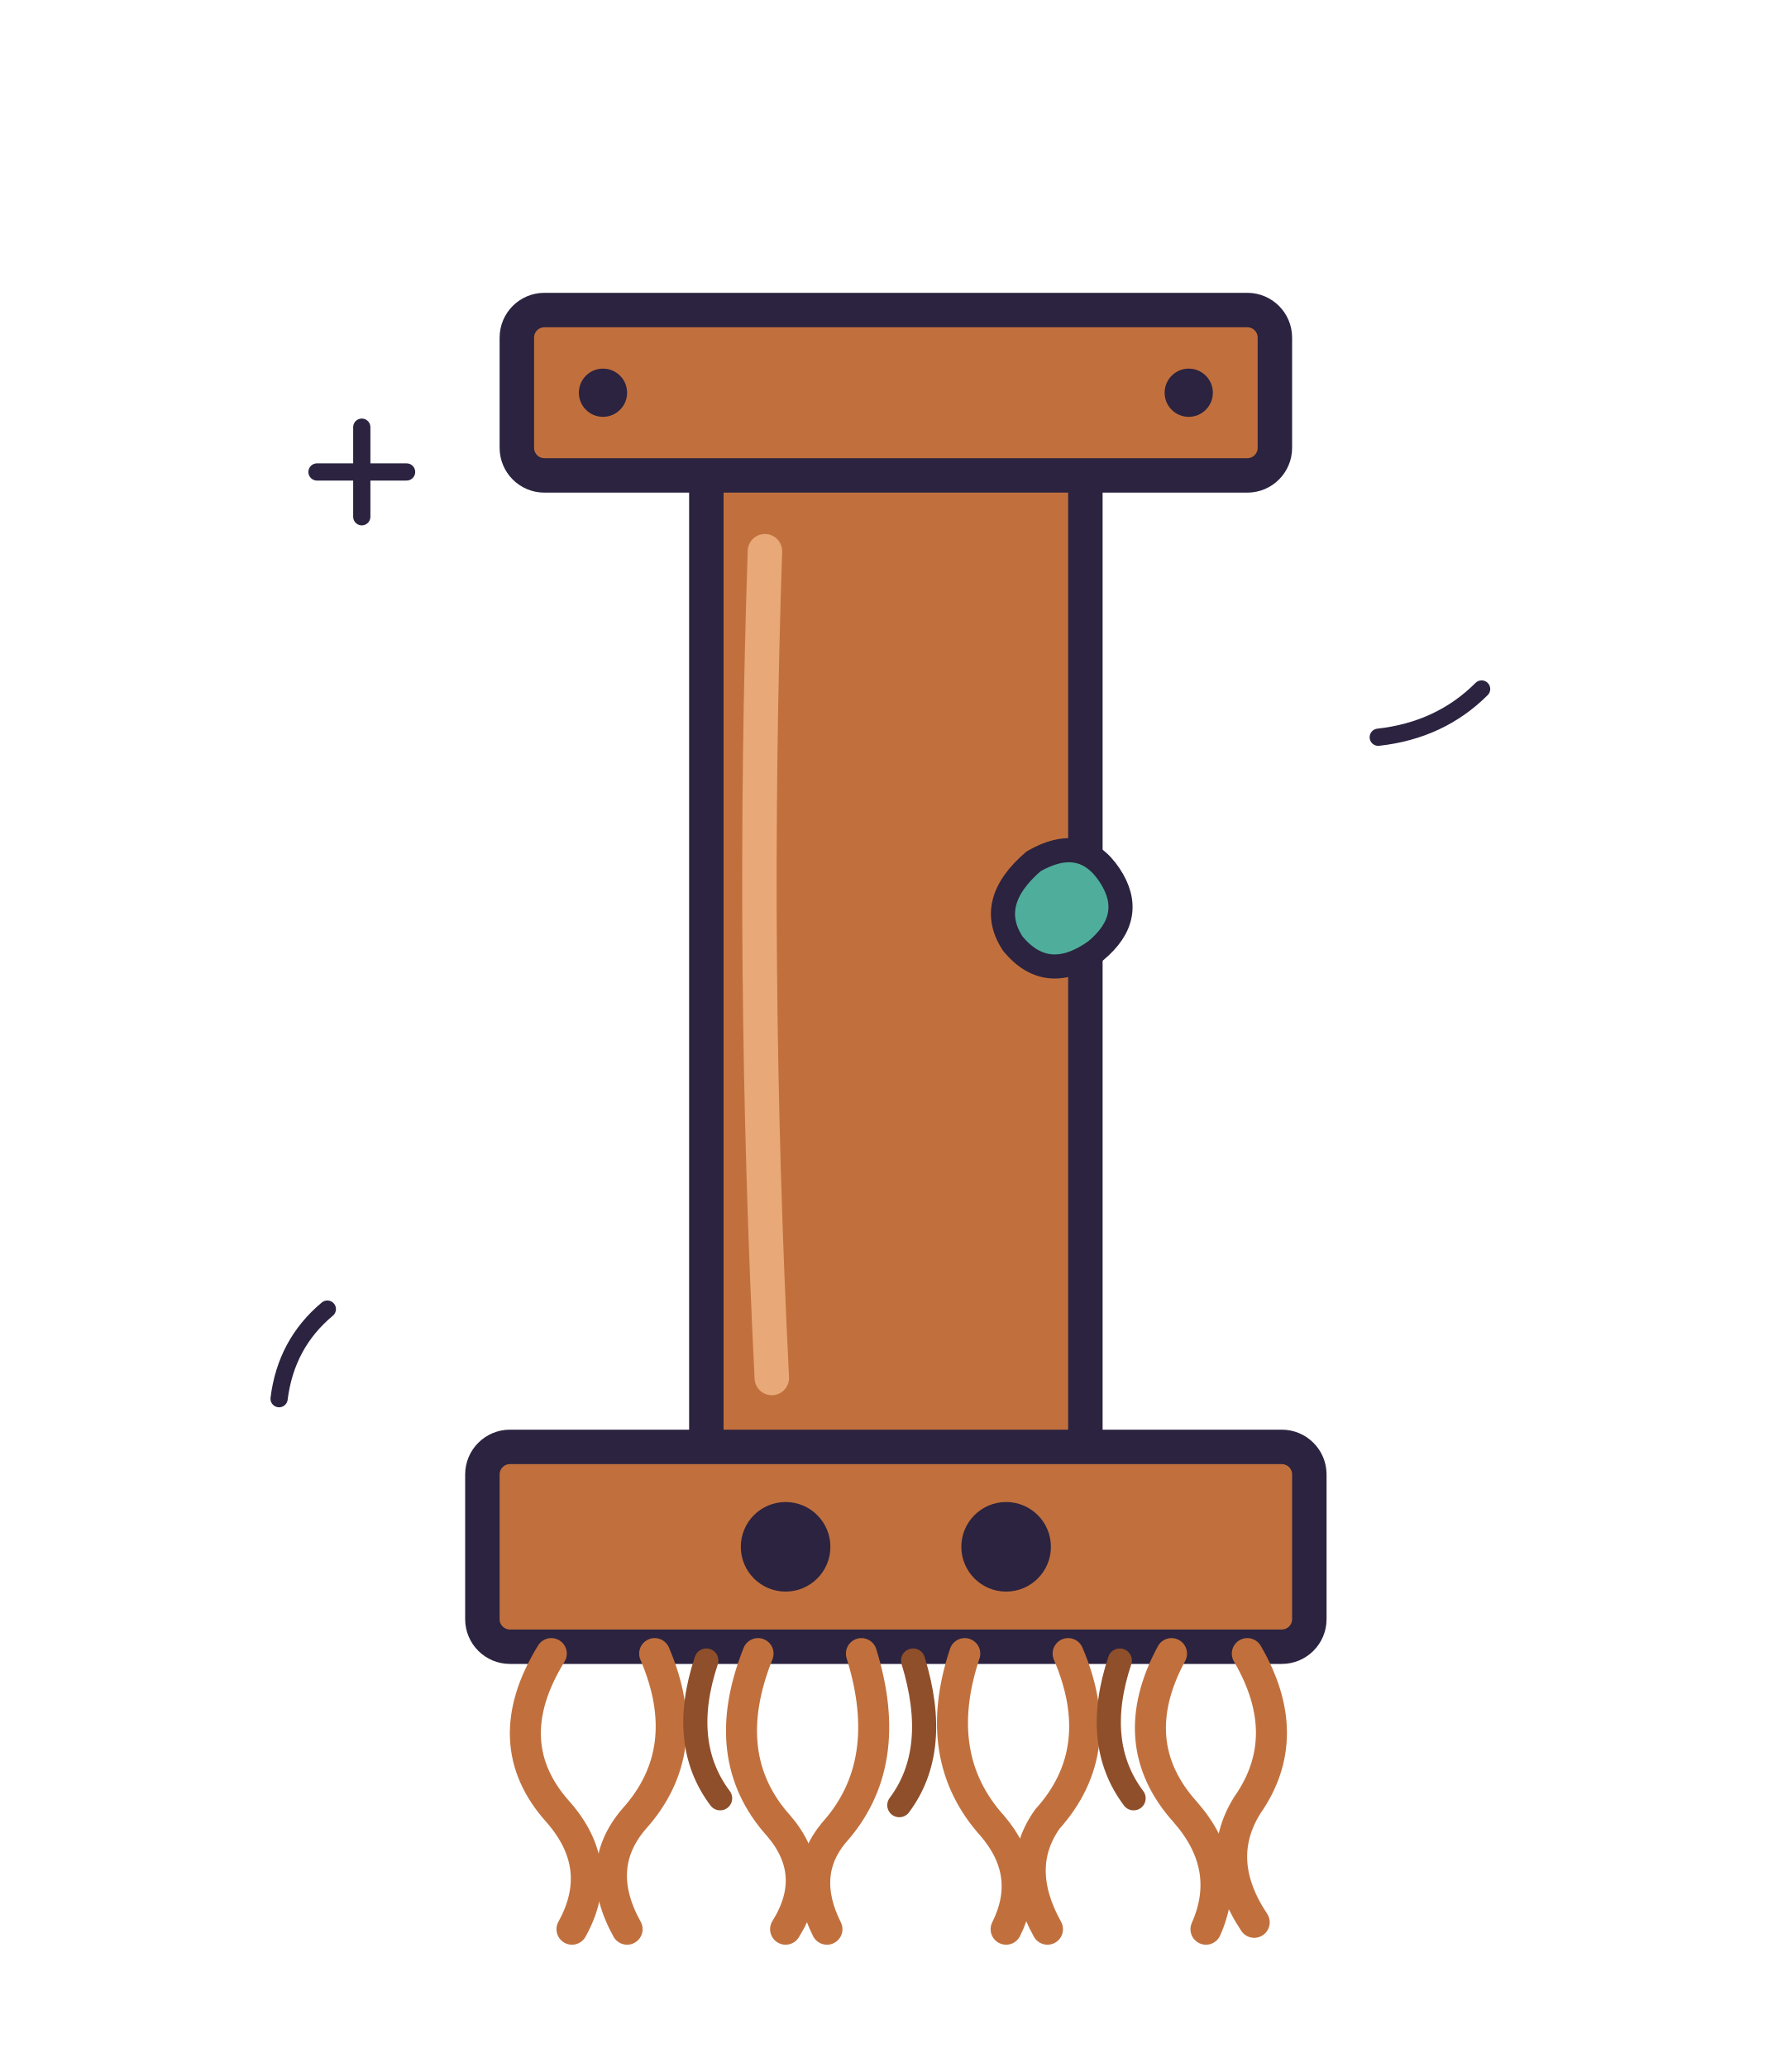
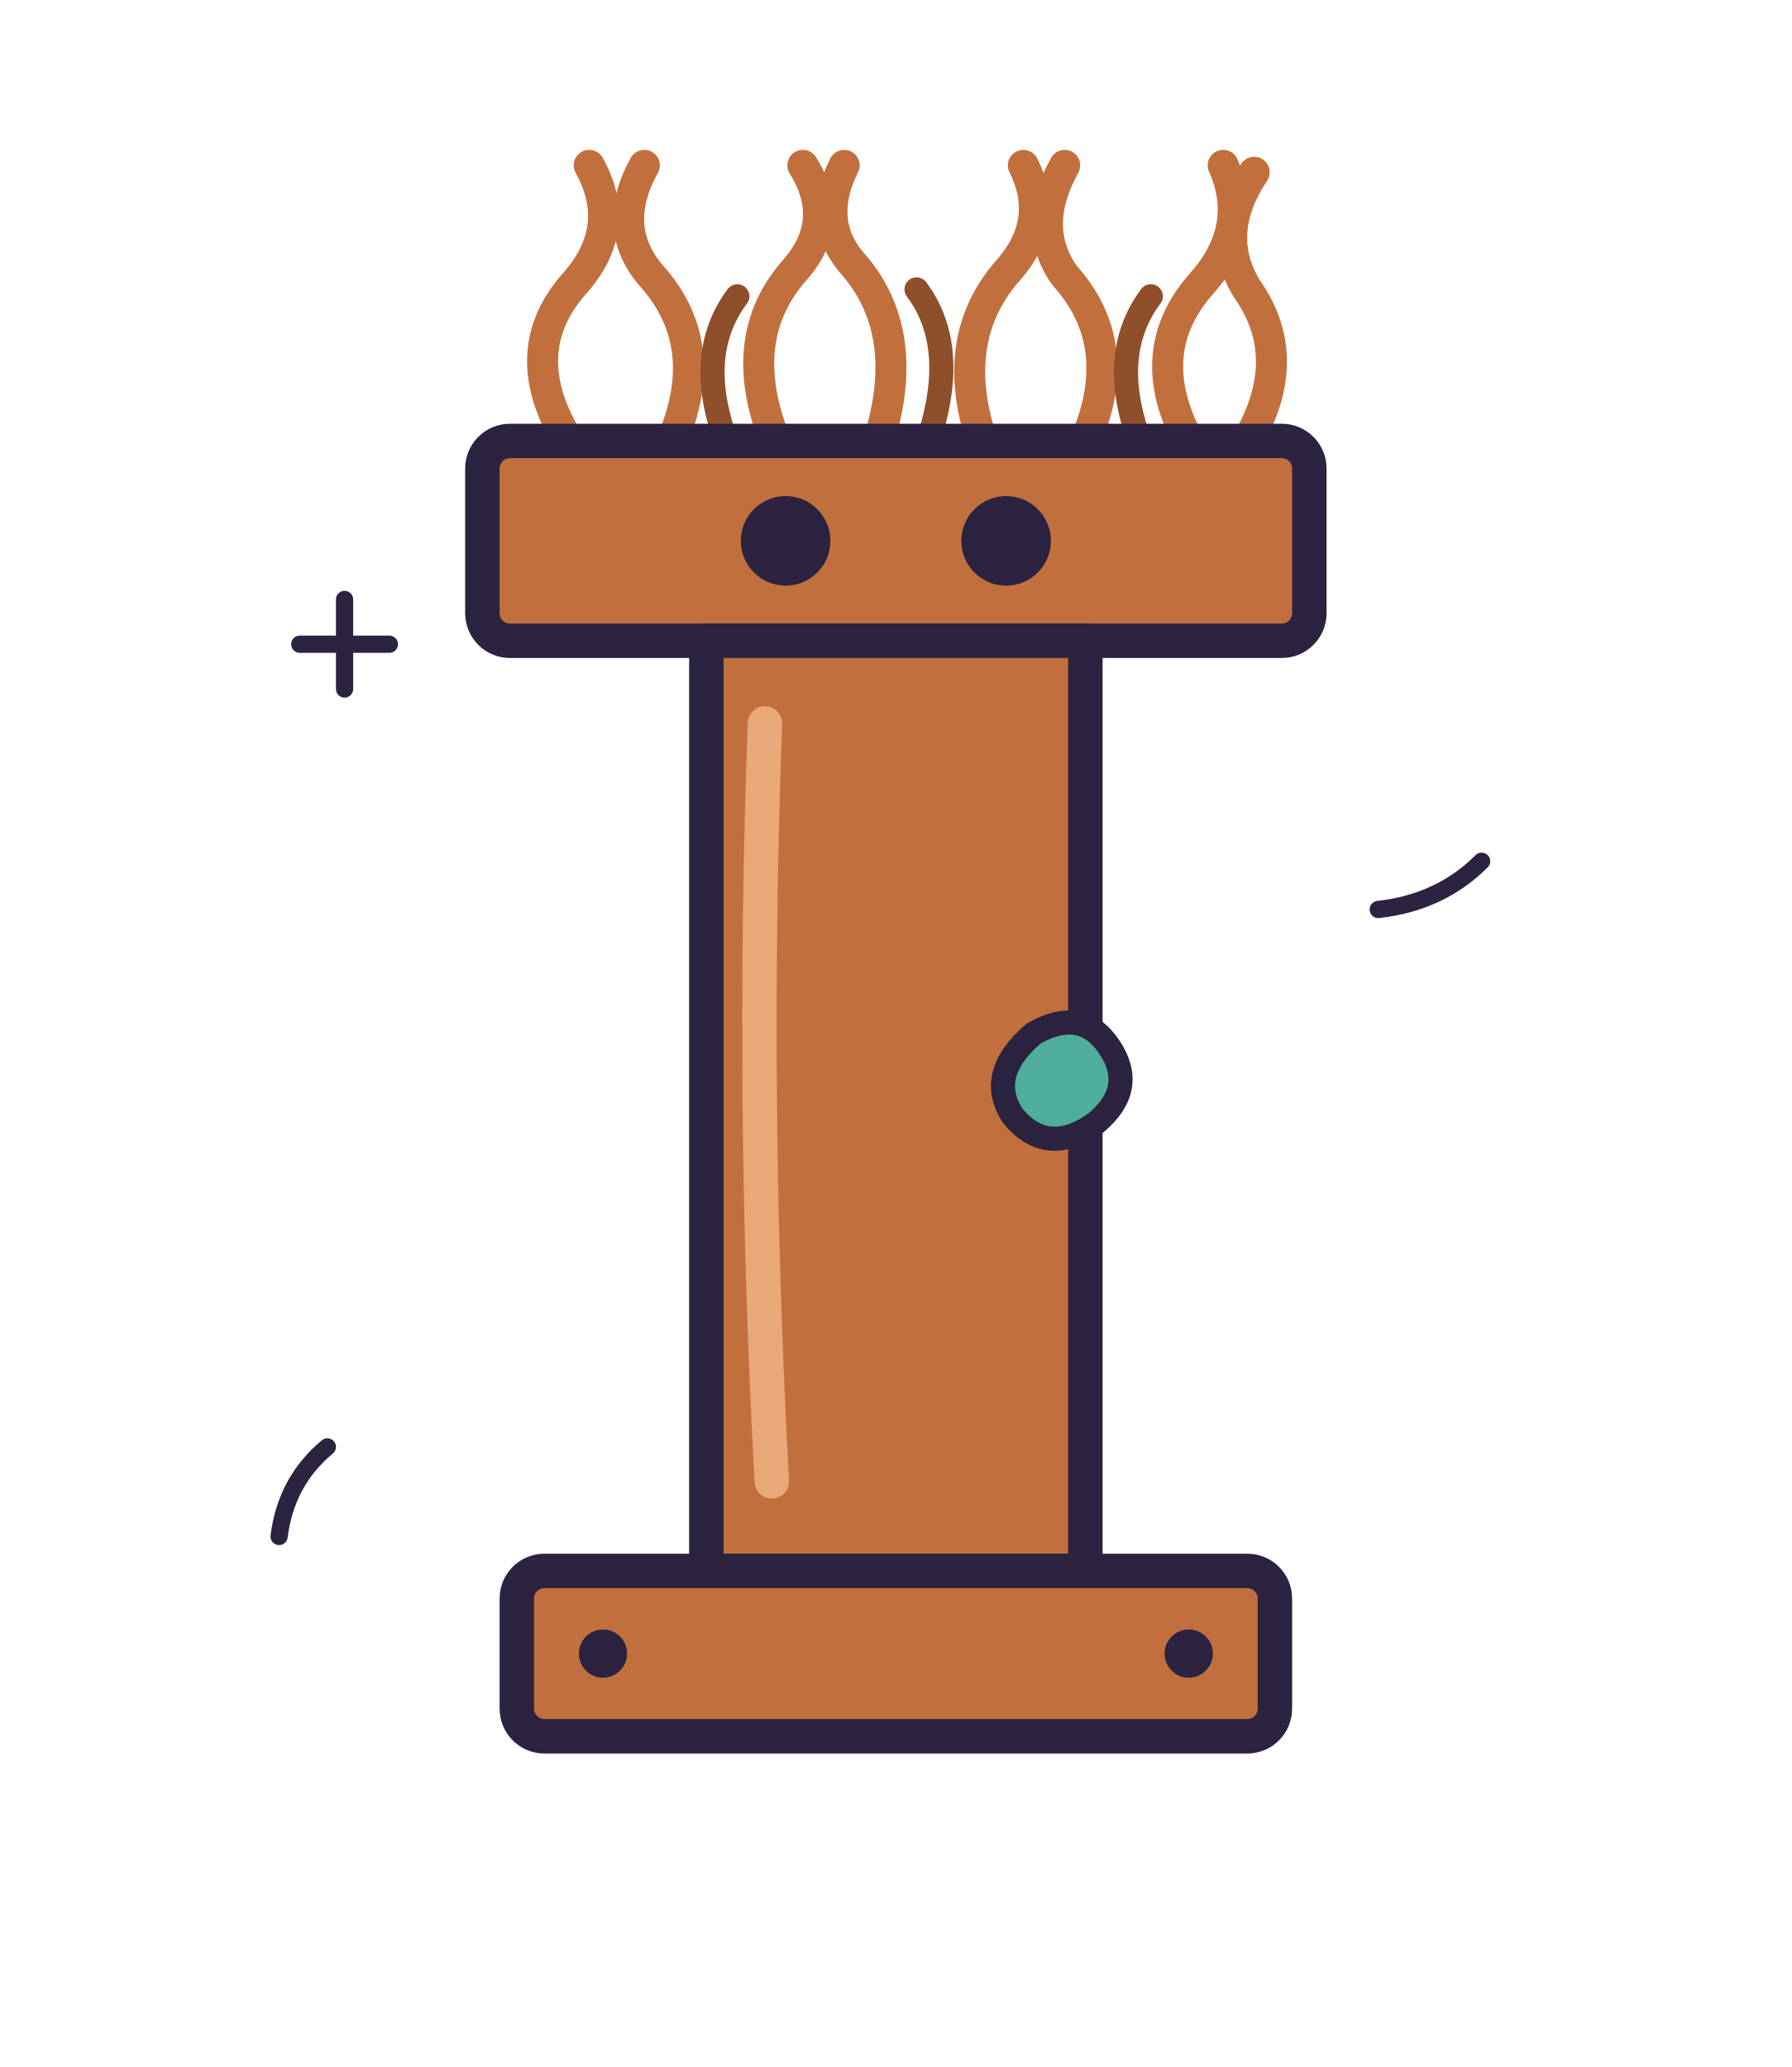
<svg xmlns="http://www.w3.org/2000/svg" viewBox="0 0 520 600" width="520" height="600">
  <defs>
    <style>
      .outline { stroke:#2b2340; stroke-linejoin:round; stroke-linecap:round; }
      .thick { stroke-width:10; }
      .mid { stroke-width:7; }
      .thin { stroke-width:5; }
    </style>
  </defs>
-   <rect x="205" y="135" width="110" height="290" fill="#c1703d" class="outline thick" />
-   <path d="M 222 160 q -4 120 2 240" fill="none" stroke="#e8a877" stroke-width="10" stroke-linecap="round" />
-   <path d="M 300 250 q 14 -8 22 4 q 8 12 -4 22 q -14 10 -24 -2 q -8 -12 6 -24 Z" fill="#4fae9b" class="outline mid" />
-   <rect x="150" y="90" width="220" height="48" rx="8" fill="#c1703d" class="outline thick" />
-   <circle cx="175" cy="114" r="7" fill="#2b2340" />
-   <circle cx="345" cy="114" r="7" fill="#2b2340" />
-   <rect x="140" y="420" width="240" height="58" rx="8" fill="#c1703d" class="outline thick" />
-   <circle cx="228" cy="449" r="13" fill="#2b2340" />
-   <circle cx="292" cy="449" r="13" fill="#2b2340" />
  <g fill="none" stroke="#c1703d" stroke-width="9" stroke-linecap="round">
-     <path d="M 160 480 q -16 26 2 46 q 14 16 4 34" />
-     <path d="M 190 480 q 12 28 -6 48 q -12 14 -2 32" />
-     <path d="M 220 480 q -12 30 6 50 q 12 14 2 30" />
-     <path d="M 250 480 q 10 32 -8 52 q -10 12 -2 28" />
-     <path d="M 280 480 q -10 30 8 50 q 12 14 4 30" />
-     <path d="M 310 480 q 12 28 -6 48 q -10 14 0 32" />
-     <path d="M 340 480 q -14 26 4 46 q 14 16 6 34" />
-     <path d="M 362 480 q 14 24 0 44 q -10 16 2 34" />
+     <path d="M 165 128 q -16 -26 2 -46 q 14 -16 4 -34" />
+     <path d="M 195 128 q 12 -28 -6 -48 q -12 -14 -2 -32" />
+     <path d="M 225 128 q -12 -30 6 -50 q 12 -14 2 -30" />
+     <path d="M 255 128 q 10 -32 -8 -52 q -10 -12 -2 -28" />
+     <path d="M 285 128 q -10 -30 8 -50 q 12 -14 4 -30" />
+     <path d="M 315 128 q 12 -28 -6 -48 q -10 -14 0 -32" />
+     <path d="M 345 128 q -14 -26 4 -46 q 14 -16 6 -34" />
+     <path d="M 362 128 q 14 -24 0 -44 q -10 -16 2 -34" />
  </g>
  <g fill="none" stroke="#8f4f2a" stroke-width="7" stroke-linecap="round">
-     <path d="M 205 482 q -8 24 4 40" />
-     <path d="M 265 482 q 8 26 -4 42" />
-     <path d="M 325 482 q -8 24 4 40" />
+     <path d="M 210 126 q -8 -24 4 -40" />
+     <path d="M 270 126 q 8 -26 -4 -42" />
+     <path d="M 330 126 q -8 -24 4 -40" />
  </g>
+   <rect x="140" y="128" width="240" height="58" rx="8" fill="#c1703d" class="outline thick" />
+   <circle cx="228" cy="157" r="13" fill="#2b2340" />
+   <circle cx="292" cy="157" r="13" fill="#2b2340" />
+   <rect x="205" y="186" width="110" height="270" fill="#c1703d" class="outline thick" />
+   <path d="M 222 210 q -4 110 2 220" fill="none" stroke="#e8a877" stroke-width="10" stroke-linecap="round" />
+   <path d="M 300 300 q 14 -8 22 4 q 8 12 -4 22 q -14 10 -24 -2 q -8 -12 6 -24 Z" fill="#4fae9b" class="outline mid" />
+   <rect x="150" y="456" width="220" height="48" rx="8" fill="#c1703d" class="outline thick" />
+   <circle cx="175" cy="480" r="7" fill="#2b2340" />
+   <circle cx="345" cy="480" r="7" fill="#2b2340" />
  <g fill="none" class="outline thin">
-     <path d="M 105 150 l 0 -26 M 105 137 l -13 0 l 26 0" />
-     <path d="M 430 200 q -12 12 -30 14" />
-     <path d="M 95 380 q -12 10 -14 26" />
+     <path d="M 100 200 l 0 -26 M 100 187 l -13 0 l 26 0" />
+     <path d="M 430 250 q -12 12 -30 14" />
+     <path d="M 95 420 q -12 10 -14 26" />
  </g>
</svg>
